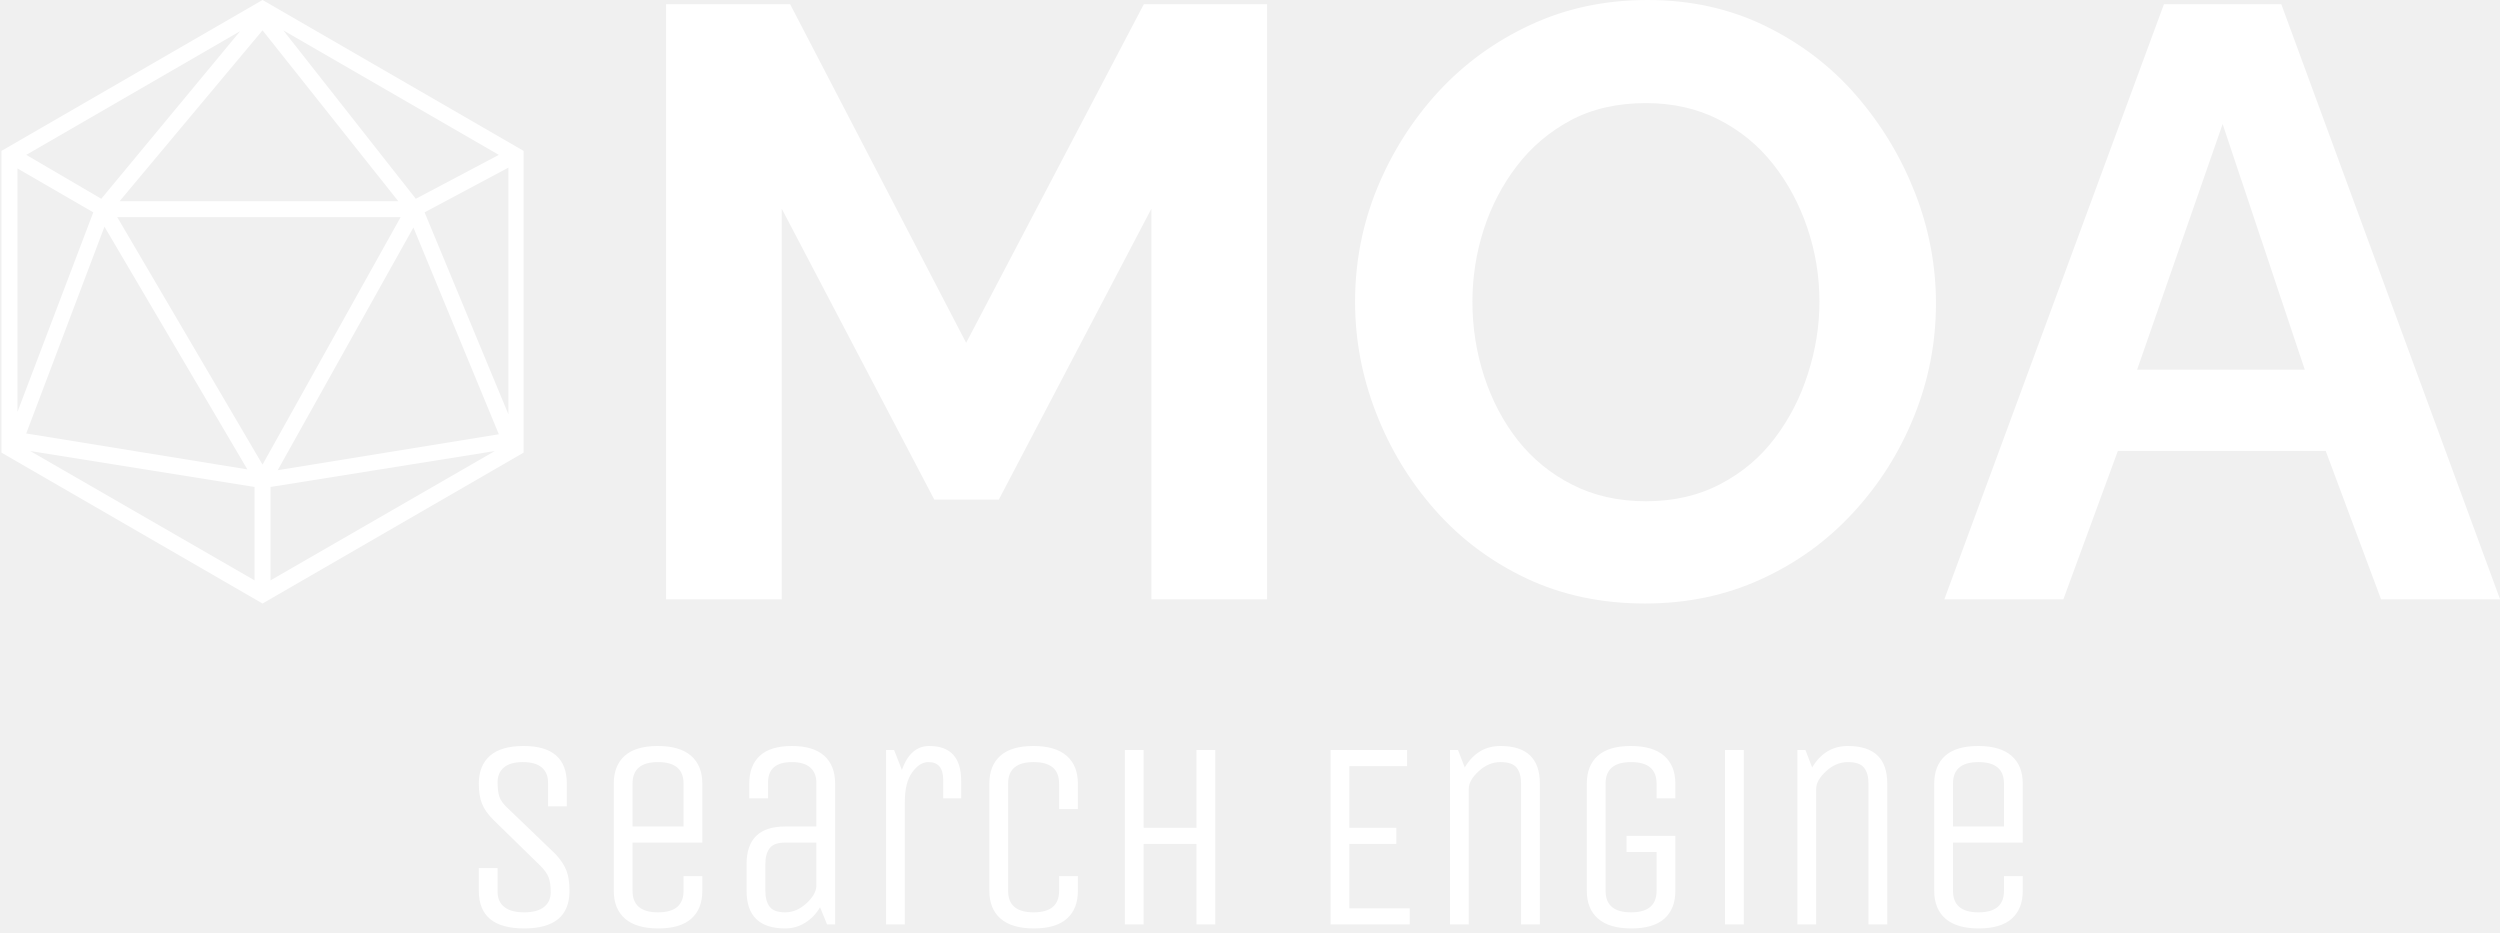
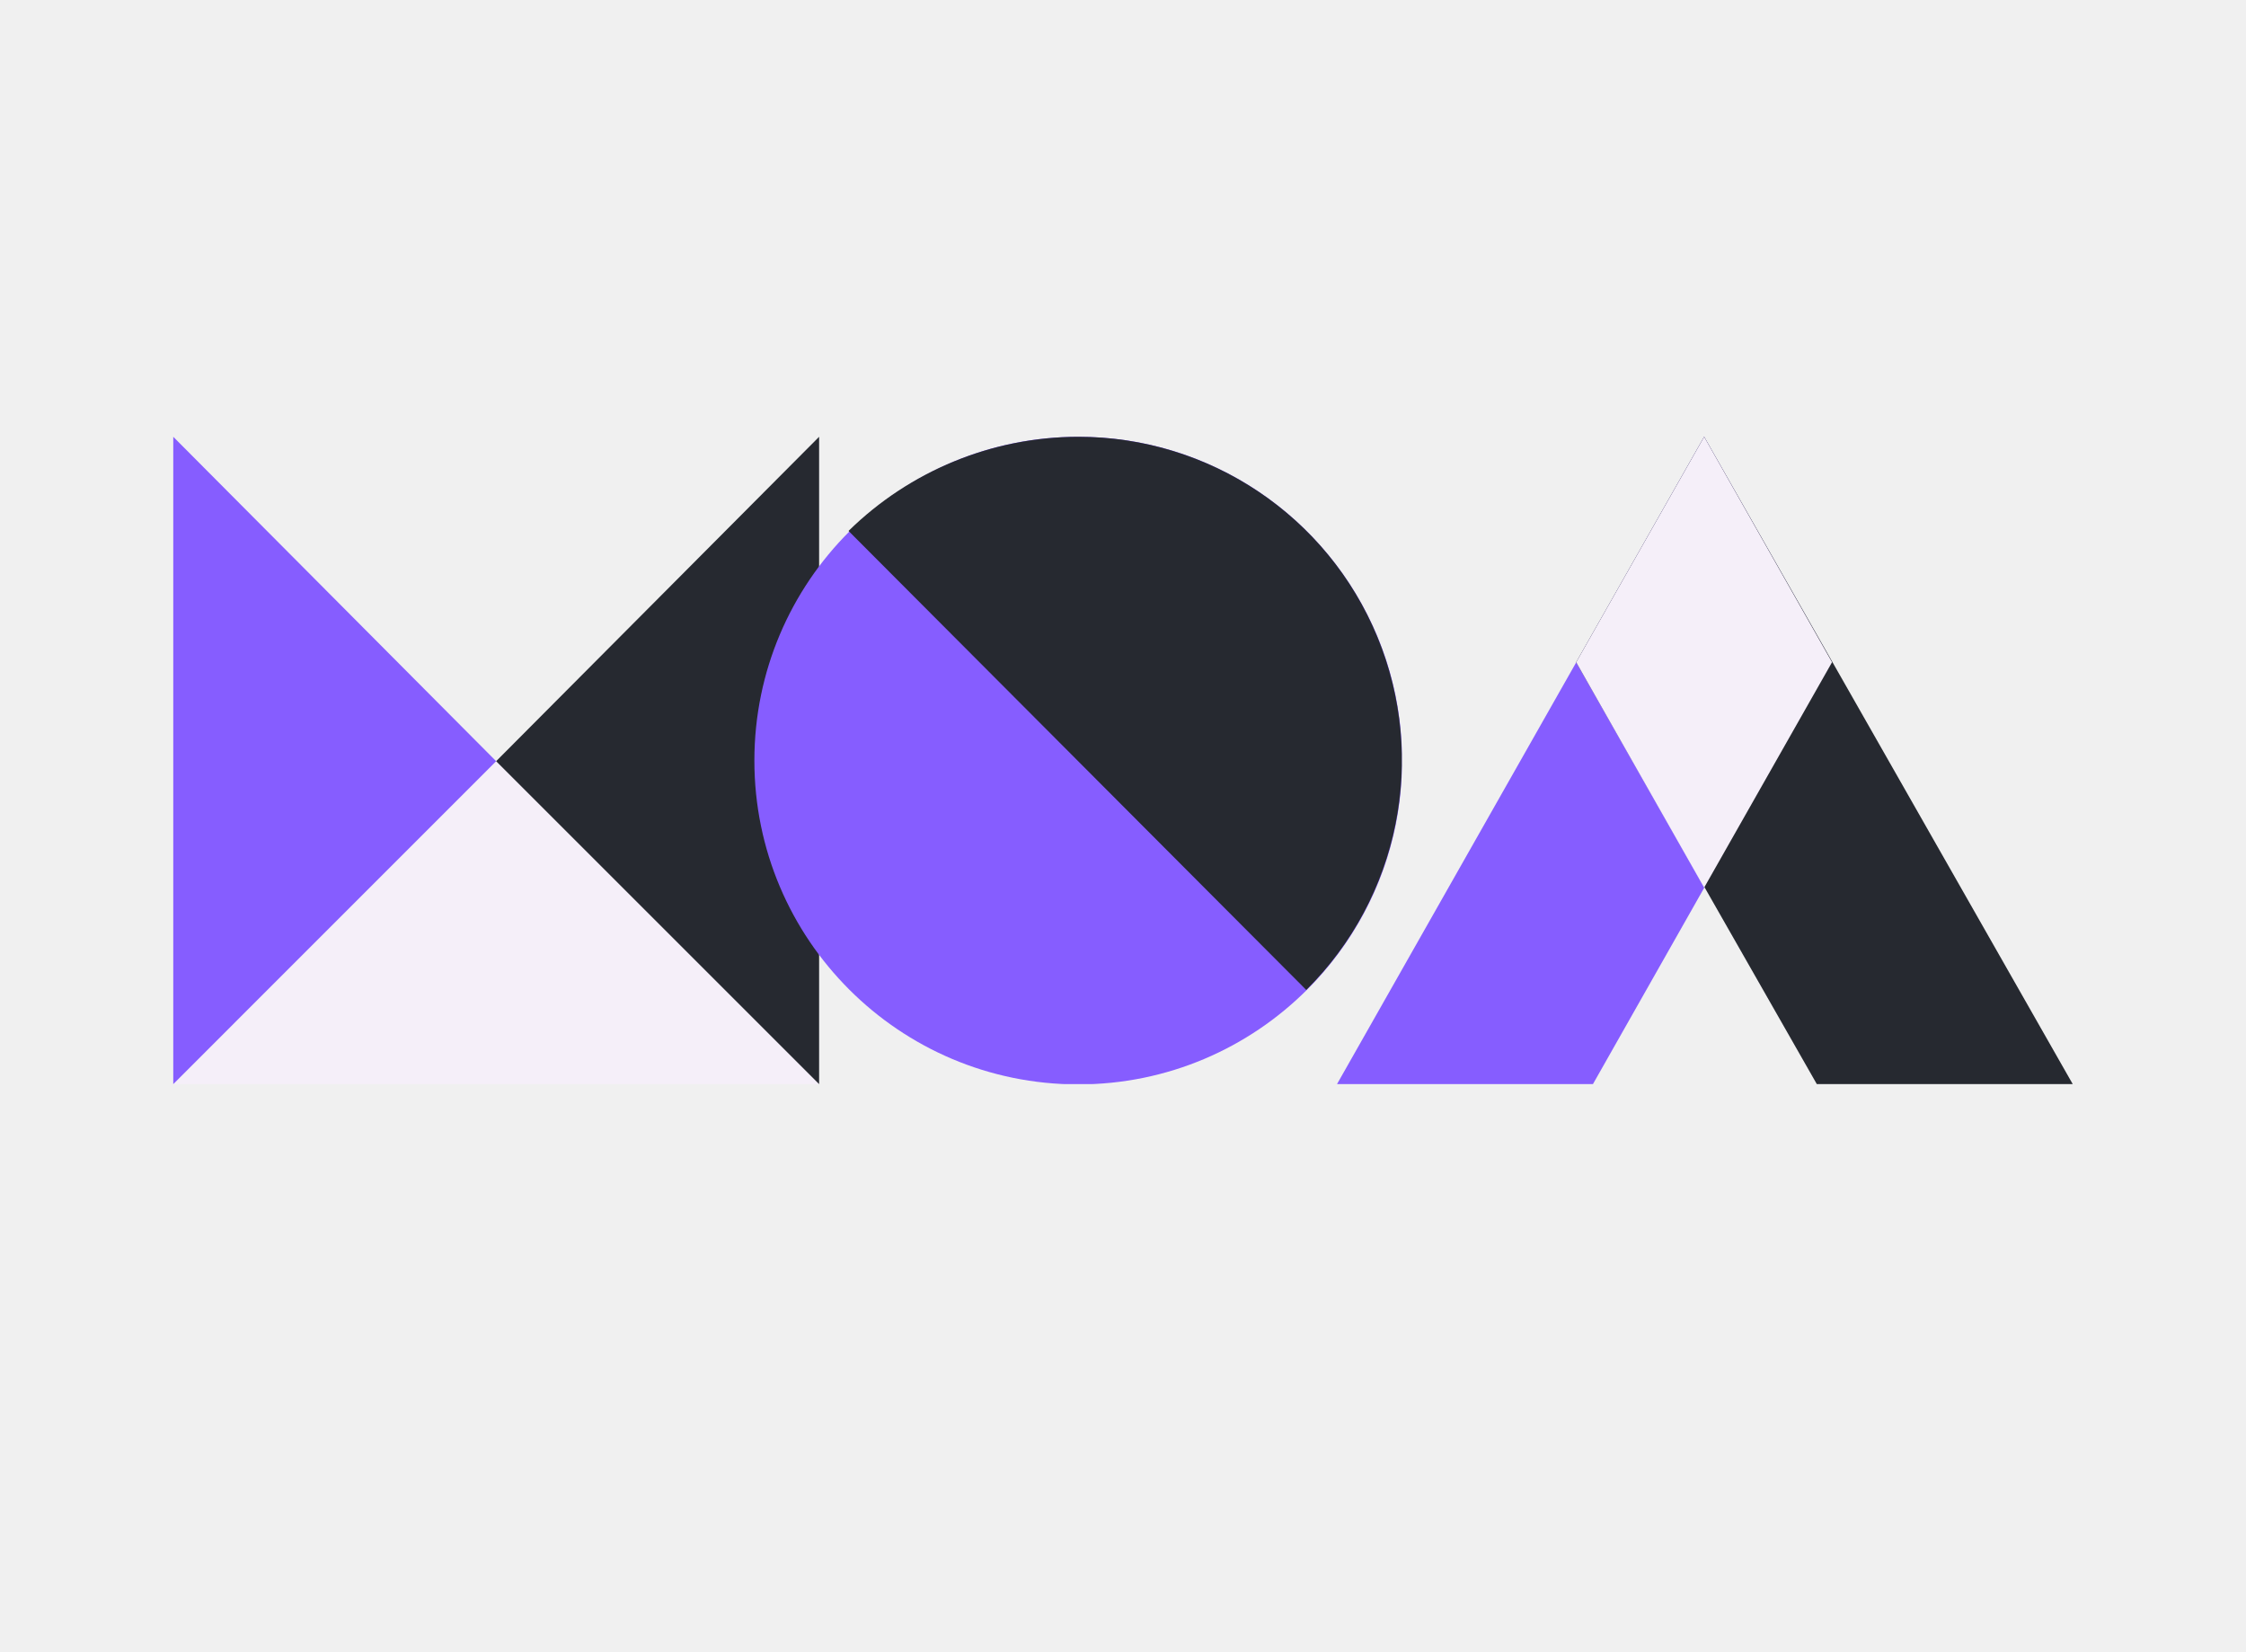
- <svg width="1000" height="373">
-   <svg width="1000" height="373" data-background-color="#528265" transform="translate(.312 -.812)" viewBox="0 0 241 90">
-     <svg width="241.15" height="89.608" transform="translate(-.075 .196)" viewBox="0 0 241.15 89.608">
-       <svg width="241.15" height="89.608" viewBox="0 0 241.15 89.608">
-         <svg width="241.15" height="89.608" viewBox="0 0 241.15 89.608">
-           <svg width="241.15" height="89.608" viewBox="0 0 241.15 89.608">
-             <svg width="241.15" height="58.248" viewBox="0 0 241.15 58.248">
-               <svg />
-               <svg>
-                 <svg />
-               </svg>
-               <svg width="241.15" height="58.248" viewBox="0 0 241.15 58.248">
-                 <svg xml:space="preserve" width="50.389" height="58.248" class="icon-s-0" data-fill-palette-color="accent" viewBox="17.3 12.2 65.4 75.6" enable-background="new 0 0 100 100">
-                   <path fill="#fff" d="M50 12.2 17.3 31.1v37.8L50 87.8l32.7-18.9V31.1L50 12.2zM32.1 37.4 50 16l17 21.4H32.1zm35.2 2L50 70.4l-18.2-31h35.5zM48.1 71l-27.7-4.5 9.8-25.9L48.1 71zm20.8-30.3 10.7 25.9-27.7 4.5 17-30.4zm.3-3.6L52.6 16l27 15.6-10.4 5.5zm-39.4 0-9.4-5.5 26.8-15.5-17.4 21zm-1 1.7-9.5 25V33.3l9.5 5.5zM49 73.2v11.7L20.9 68.7 49 73.2zm2 0 28.1-4.5L51 84.9V73.2zm19.3-34.4 10.5-5.6v30.9L70.3 38.8z" data-fill-palette-color="accent" />
+ <svg xmlns="http://www.w3.org/2000/svg" data-v-6805eed4="" version="1.0" width="100%" height="100%" viewBox="0 0 340 250" preserveAspectRatio="xMidYMid meet" color-interpolation-filters="sRGB" style="margin: auto;" id="svg86">
+   <g data-v-6805eed4="" fill="#e69b41" class="iconlettersvg-g iconlettersvg" transform="translate(26.22899,66.12768)" id="g82">
+     <g id="g68">
+       <g class="tp-name" id="g66" transform="translate(0,0)">
+         <g transform="scale(1.96)" id="g64">
+           <g id="g24" transform="translate(0, 0)">
+             <g class="name-imagesvg" id="g22">
+               <g id="g20">
+                 <rect fill="#e69b41" fill-opacity="0" stroke-width="2" x="0" y="0" width="49.882" height="50" class="image-rect" id="rect6" />
+                 <svg x="0" y="0" width="49.882" height="50" filtersec="colorsb7657958153" class="image-svg-svg primary" style="overflow: visible;" version="1.1" id="svg18">
+                   <svg viewBox="0 0 127.14 127.44" version="1.1" id="svg16">
+                     <path fill="#fdf3eb" d="M127.14 127.44L63.56 63.87 0 127.44h127.14z" id="path10" style="fill:#f5eff9;fill-opacity:1" />
+                     <path fill="#e69b41" d="M127.14 127.44V0L63.56 63.87l63.58 63.57z" id="path12" style="fill:#262930;fill-opacity:1" />
+                     <path fill="#fdf3eb" d="M0 0v127.44l63.56-63.57L0 0z" id="path14" style="fill:#865dff;fill-opacity:1" />
+                   </svg>
                </svg>
-                 <svg width="177.009" height="58.248" data-palette-color="#ffffff" transform="translate(64.141)" viewBox="3.7 -35.75 109.4 36">
-                   <path fill="#fff" d="M39.55 0h-6.9v-23.3l-9.1 17.35H19.7L10.6-23.3V0H3.7v-35.5h7.4l10.5 20.2 10.6-20.2h7.35V0ZM62.1.25q-3.9 0-7.08-1.5-3.17-1.5-5.45-4.08-2.27-2.57-3.52-5.8-1.25-3.22-1.25-6.62 0-3.55 1.32-6.78 1.33-3.22 3.65-5.75 2.33-2.52 5.5-3.99 3.18-1.48 6.98-1.48 3.85 0 7.02 1.55 3.18 1.55 5.43 4.15 2.25 2.6 3.5 5.8 1.25 3.2 1.25 6.6 0 3.5-1.3 6.72-1.3 3.23-3.63 5.75-2.32 2.53-5.5 3.98Q65.85.25 62.1.25Zm-10.3-18q0 2.3.7 4.45.7 2.15 2.02 3.83 1.33 1.67 3.25 2.64 1.93.98 4.38.98 2.5 0 4.45-1.03 1.95-1.02 3.25-2.75 1.3-1.72 1.97-3.85.68-2.12.68-4.27 0-2.3-.73-4.43-.72-2.12-2.05-3.8-1.32-1.67-3.25-2.65-1.92-.97-4.32-.97-2.55 0-4.48 1.02-1.92 1.03-3.22 2.73-1.3 1.7-1.98 3.8-.67 2.1-.67 4.3ZM79.95 0l13.1-35.5h7L113.1 0H106l-3.3-8.85H90.3L87.05 0h-7.1Zm11.5-13.7h10l-4.9-14.65-5.1 14.65Z" class="wordmark-text-0" data-fill-palette-color="primary" />
+               </g>
+             </g>
+           </g>
+           <g transform="translate(44.8823, 0)" id="g42">
+             <g class="name-imagesvg" id="g40">
+               <g id="g38">
+                 <rect fill="#e69b41" fill-opacity="0" stroke-width="2" x="0" y="0" width="50" height="50" class="image-rect" id="rect26" />
+                 <svg x="0" y="0" width="50" height="50" filtersec="colorsb4757034354" class="image-svg-svg primary" style="overflow: visible;" version="1.1" id="svg36">
+                   <svg viewBox="0 0 131.94 131.94" version="1.1" id="svg34">
+                     <path d="M66 0A66 66 0 1 1 0 66 66 66 0 0 1 66 0z" fill="#fdf3eb" id="path30" style="fill:#865dff;fill-opacity:1" />
+                     <path d="M66 0a65.95 65.95 0 0 1 46.48 112.75L19.19 19.19A67 67 0 0 1 66 0z" fill="#e69b41" id="path32" style="fill:#262930;fill-opacity:1" />
+                   </svg>
                </svg>
-               </svg>
-             </svg>
-             <svg width="149.031" height="17.609" transform="translate(46.06 71.999)" viewBox="0 0 149.031 17.609">
-               <svg width="149.031" height="17.609" data-palette-color="#ffffff" viewBox="4 -33.25 287.72 34">
-                 <path fill="#fff" d="M20.9-6.25q0 7-8.45 7T4-6.25v-4.25h3.5v4.45q0 1.8 1.25 2.8 1.25 1 3.7 1t3.7-1q1.25-1 1.25-2.73 0-1.72-.37-2.74-.38-1.03-1.53-2.18l-8.8-8.6q-1.55-1.55-2.12-3.03Q4-24 4-26.25q0-3.35 2.08-5.18 2.07-1.82 6.27-1.82 8.05 0 8.05 7V-22h-3.5v-4.45q0-1.8-1.17-2.8-1.18-1-3.53-1-2.35 0-3.52 1-1.18 1-1.18 2.75t.35 2.75q.35 1 1.55 2.1l8.95 8.6q1.45 1.6 2 3.07.55 1.48.55 3.73Zm21.25 0V-9h3.5v2.75q0 3.35-2.05 5.18Q41.55.75 37.45.75q-4.1 0-6.2-1.82-2.1-1.83-2.1-5.18v-20q0-3.35 2.05-5.18 2.05-1.82 6.15-1.82 4.1 0 6.2 1.82 2.1 1.83 2.1 5.18v11h-13v9q0 4 4.75 4t4.75-4Zm-9.5-20v8h9.5v-8q0-4-4.75-4t-4.75 4Zm37.75 0V0h-1.5l-1.31-3.2q-1.04 1.8-2.75 2.87Q63.15.75 61.1.75q-7.2 0-7.2-7v-5q0-7 7.2-7h5.8v-8.2q0-1.8-1.15-2.8-1.16-1-3.4-1-4.45 0-4.45 3.8v2.95h-3.5v-2.75q0-3.35 1.97-5.18 1.98-1.82 5.98-1.82 3.99 0 6.02 1.82 2.03 1.83 2.03 5.18ZM66.9-7.1v-8.15h-5.8q-2.1 0-2.9 1.05-.8 1.05-.8 2.95v5q0 1.9.8 2.95.8 1.05 2.9 1.05 2.1 0 3.9-1.63 1.8-1.62 1.9-3.22Zm16.49-15.75V0h-3.5v-32.5h1.5l1.45 3.7q1.6-4.45 5.1-4.45 5.95 0 5.95 6.5v3.25h-3.35v-3.45q0-3.3-2.75-3.3-1.65 0-3.02 1.9-1.38 1.9-1.38 5.5Zm28.75 16.6V-9h3.5v2.75q0 3.35-2.05 5.18-2.05 1.82-6.15 1.82-4.1 0-6.2-1.82-2.1-1.83-2.1-5.18v-20q0-3.35 2.05-5.18 2.05-1.82 6.15-1.82 4.1 0 6.2 1.82 2.1 1.83 2.1 5.18v4.75h-3.5v-4.75q0-4-4.75-4t-4.75 4v20q0 4 4.75 4t4.75-4ZM127.89-15V0h-3.5v-32.5h3.5V-18h9.85v-14.5h3.5V0h-3.5v-15h-9.85Zm49.59 12v3h-14.75v-32.5h14.25v3h-10.75V-18h8.75v3h-8.75v12h11.25Zm11-22.25V0h-3.5v-32.5h1.5l1.25 3.25q2.4-4 6.65-4 7.35 0 7.35 7V0h-3.5v-26.25q0-1.9-.82-2.95-.83-1.05-3.03-1.05-2.2 0-4.05 1.7-1.85 1.7-1.85 3.3Zm35 11.75h-5.6v-3h9.1v10.25q0 3.35-2.05 5.18-2.05 1.82-6.15 1.82-4.1 0-6.2-1.82-2.1-1.83-2.1-5.18v-20q0-3.35 2.05-5.18 2.05-1.82 6.15-1.82 4.1 0 6.2 1.82 2.1 1.83 2.1 5.18v2.75h-3.5v-2.75q0-4-4.75-4t-4.75 4v20q0 4 4.75 4t4.75-4v-7.25Zm16.25-19V0h-3.5v-32.5h3.5Zm13.49 7.25V0h-3.5v-32.5h1.5l1.25 3.25q2.4-4 6.65-4 7.35 0 7.35 7V0h-3.5v-26.25q0-1.9-.82-2.95-.83-1.05-3.03-1.05-2.2 0-4.05 1.7-1.85 1.7-1.85 3.3Zm35 19V-9h3.5v2.75q0 3.35-2.05 5.18-2.05 1.82-6.15 1.82-4.1 0-6.2-1.82-2.1-1.83-2.1-5.18v-20q0-3.35 2.05-5.18 2.05-1.82 6.15-1.82 4.1 0 6.2 1.82 2.1 1.83 2.1 5.18v11h-13v9q0 4 4.75 4t4.75-4Zm-9.5-20v8h9.5v-8q0-4-4.75-4t-4.75 4Z" class="slogan-text-1" data-fill-palette-color="secondary" />
-               </svg>
-             </svg>
-           </svg>
-         </svg>
-       </svg>
-     </svg>
-   </svg>
+               </g>
+             </g>
+           </g>
+           <g transform="translate(89.8823, 0)" id="g62">
+             <g class="name-imagesvg" id="g60">
+               <g id="g58">
+                 <rect fill="#e69b41" fill-opacity="0" stroke-width="2" x="0" y="0" width="56.823" height="50" class="image-rect" id="rect44" />
+                 <svg x="0" y="0" width="56.823" height="50" filtersec="colorsb9114772040" class="image-svg-svg primary" style="overflow: visible;" version="1.1" id="svg56">
+                   <svg viewBox="0 0 144.83 127.44" version="1.1" id="svg54">
+                     <path fill="#fdf3eb" d="M0 127.44h50.38l47.07-83.06L72.27 0 0 127.44z" id="path48" style="fill:#865dff;fill-opacity:1" />
+                     <path fill="#e69b41" d="M144.83 127.44H94.45L47.08 44.38 72.27 0l72.56 127.44z" id="path50" style="fill:#262930;fill-opacity:1" />
+                     <path fill="#e69b41" d="M 72.27,88.76 97.45,44.38 72.27,0 47.08,44.38 Z" id="path52" style="image-rendering:auto;fill:#f5eff9;fill-opacity:1" />
+                   </svg>
+                 </svg>
+               </g>
+             </g>
+           </g>
+         </g>
+       </g>
+     </g>
+   </g>
+   <defs v-gra="od" id="defs84" />
</svg>
